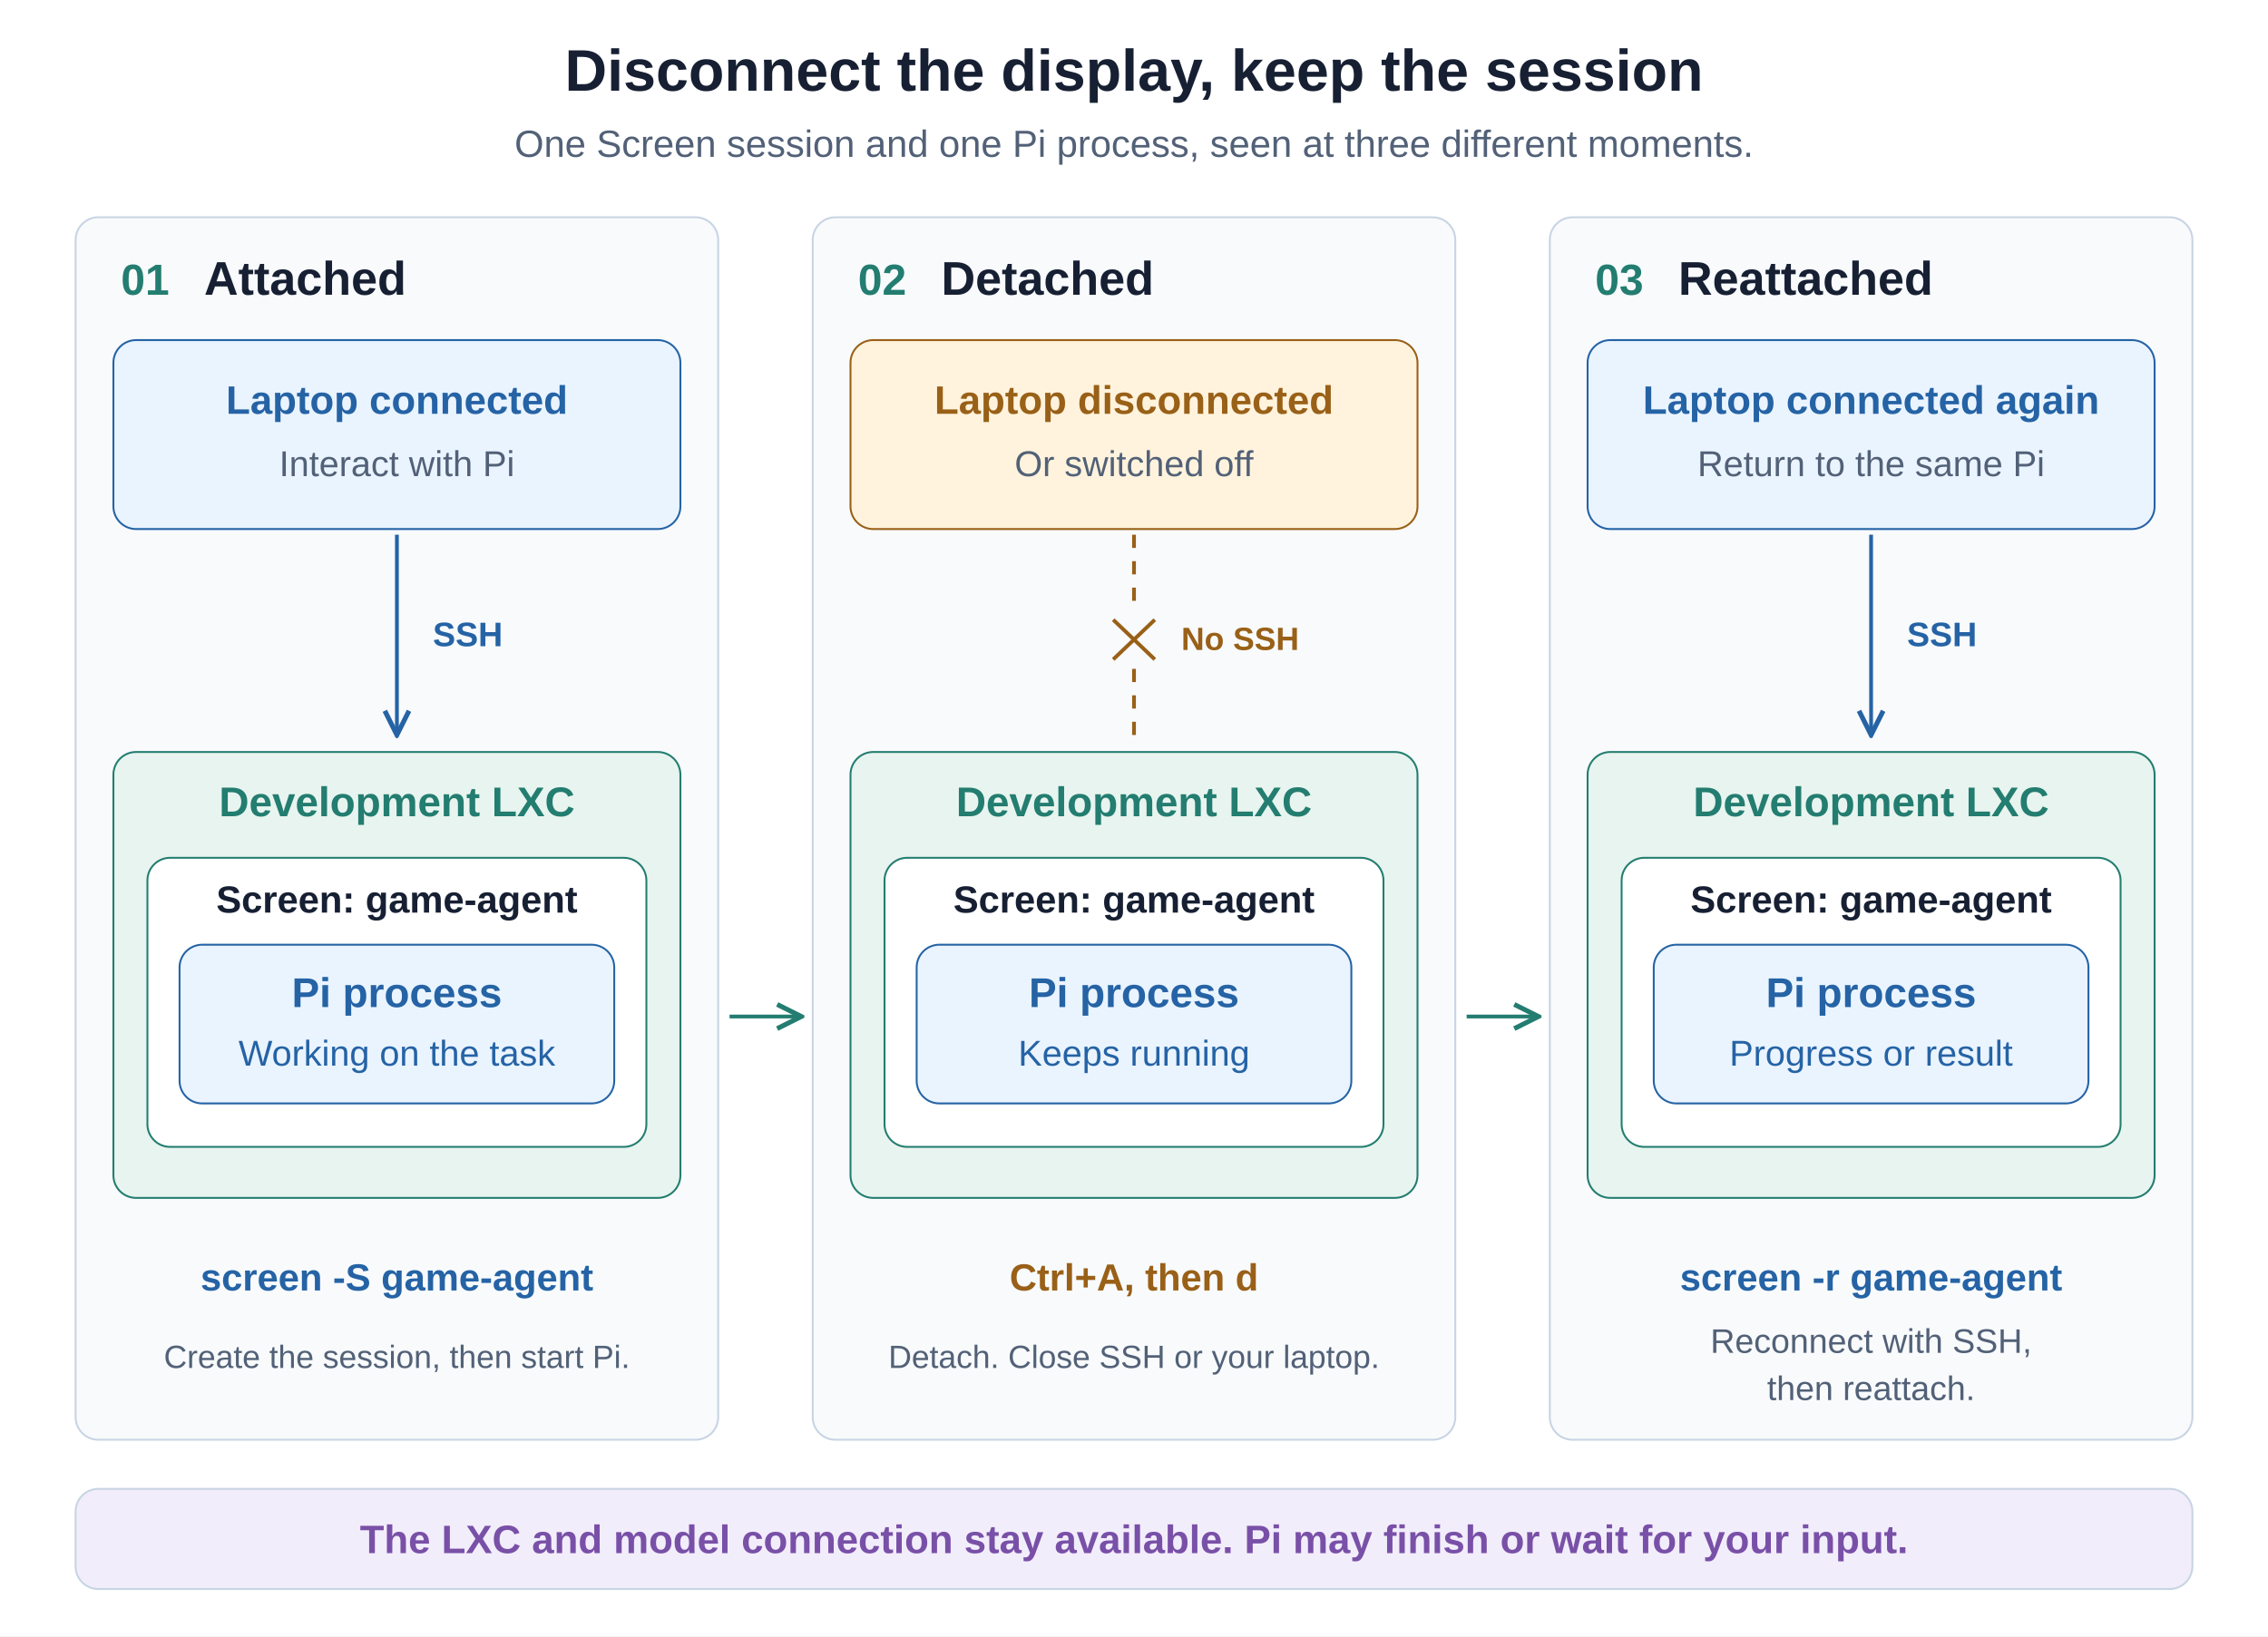
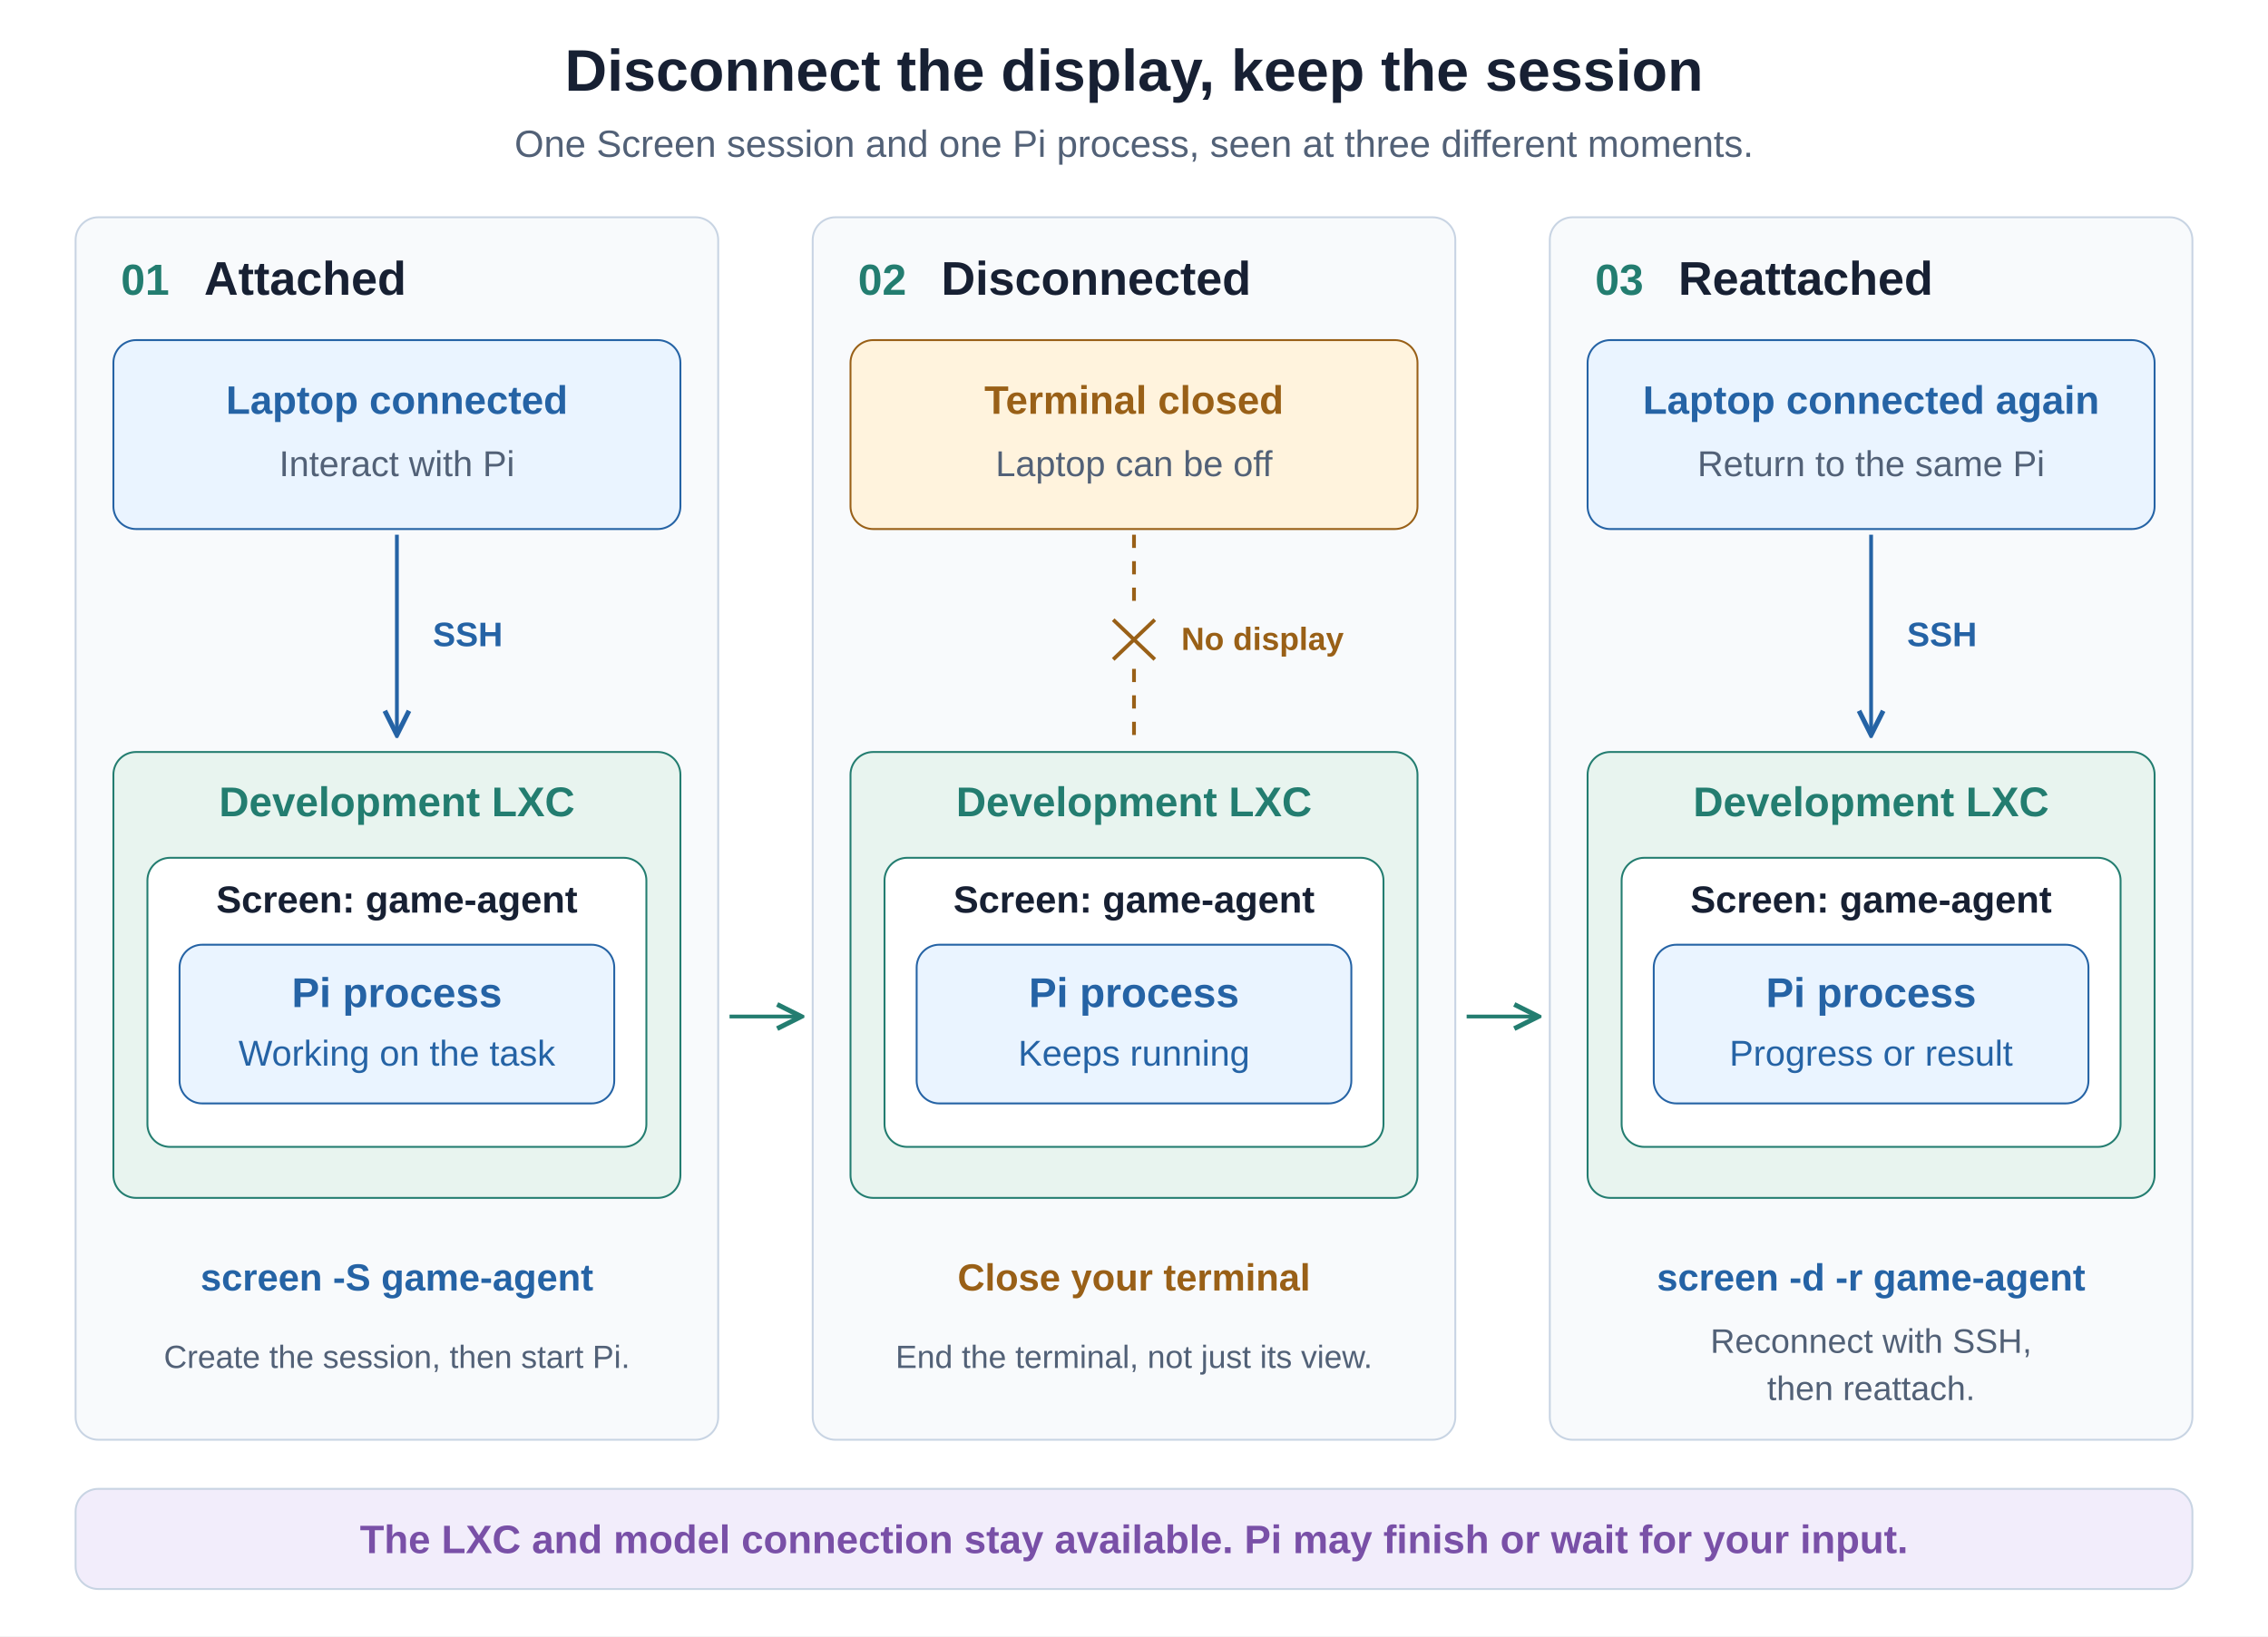
<svg xmlns="http://www.w3.org/2000/svg" viewBox="0 0 1200 866" role="img" aria-labelledby="title desc">
  <defs>
    <marker id="blue" viewBox="0 0 10 10" refX="9" refY="5" markerWidth="8" markerHeight="8" orient="auto-start-reverse">
      <path d="M1 1 L9 5 L1 9" fill="none" stroke="#2563a5" stroke-width="1.6" />
    </marker>
    <marker id="purple" viewBox="0 0 10 10" refX="9" refY="5" markerWidth="8" markerHeight="8" orient="auto-start-reverse">
      <path d="M1 1 L9 5 L1 9" fill="none" stroke="#7950a7" stroke-width="1.6" />
    </marker>
    <marker id="teal" viewBox="0 0 10 10" refX="9" refY="5" markerWidth="8" markerHeight="8" orient="auto-start-reverse">
      <path d="M1 1 L9 5 L1 9" fill="none" stroke="#237d70" stroke-width="1.6" />
    </marker>
  </defs>
  <rect width="1200" height="866" fill="white" />
  <g font-family="Arial, Helvetica, sans-serif">
    <text x="600" y="48" font-size="31" fill="#172033" font-weight="700" text-anchor="middle">Disconnect the display, keep the session</text>
    <text x="600" y="83" font-size="20" fill="#526177" font-weight="400" text-anchor="middle">One Screen session and one Pi process, seen at three different moments.</text>
    <rect x="40" y="115" width="340" height="647" rx="12" fill="#f8fafc" stroke="#c8d4e3" />
    <text x="64" y="156" font-size="23" fill="#237d70" font-weight="700" text-anchor="start">01</text>
    <text x="108" y="156" font-size="25" fill="#172033" font-weight="700" text-anchor="start">Attached</text>
    <rect x="60" y="180" width="300" height="100" rx="12" fill="#eaf4ff" stroke="#2563a5" />
    <text x="210" y="219" font-size="21" fill="#2563a5" font-weight="700" text-anchor="middle">Laptop connected</text>
    <text x="210" y="252" font-size="19" fill="#526177" font-weight="400" text-anchor="middle">Interact with Pi</text>
    <path d="M210 283 L210 389" fill="none" stroke="#2563a5" stroke-width="2" marker-end="url(#blue)" />
    <text x="229" y="342" font-size="18" fill="#2563a5" font-weight="700" text-anchor="start">SSH</text>
    <rect x="60" y="398" width="300" height="236" rx="12" fill="#e8f4ef" stroke="#237d70" />
    <text x="210" y="432" font-size="22" fill="#237d70" font-weight="700" text-anchor="middle">Development LXC</text>
    <rect x="78" y="454" width="264" height="153" rx="12" fill="#ffffff" stroke="#237d70" />
    <text x="210" y="483" font-size="20" fill="#172033" font-weight="700" text-anchor="middle">Screen: game-agent</text>
    <rect x="95" y="500" width="230" height="84" rx="12" fill="#eaf4ff" stroke="#2563a5" />
    <text x="210" y="533" font-size="22" fill="#2563a5" font-weight="700" text-anchor="middle">Pi process</text>
    <text x="210" y="564" font-size="19" fill="#2563a5" font-weight="400" text-anchor="middle">Working on the task</text>
    <text x="210" y="683" font-size="20" fill="#2563a5" font-weight="700" text-anchor="middle">screen -S game-agent</text>
    <text x="210" y="724" font-size="17" fill="#526177" font-weight="400" text-anchor="middle">Create the session, then start Pi.</text>
    <rect x="430" y="115" width="340" height="647" rx="12" fill="#f8fafc" stroke="#c8d4e3" />
    <text x="454" y="156" font-size="23" fill="#237d70" font-weight="700" text-anchor="start">02</text>
-     <text x="498" y="156" font-size="25" fill="#172033" font-weight="700" text-anchor="start">Detached</text>
+     <text x="498" y="156" font-size="25" fill="#172033" font-weight="700" text-anchor="start">Disconnected</text>
    <rect x="450" y="180" width="300" height="100" rx="12" fill="#fff3dd" stroke="#996017" />
-     <text x="600" y="219" font-size="21" fill="#996017" font-weight="700" text-anchor="middle">Laptop disconnected</text>
-     <text x="600" y="252" font-size="19" fill="#526177" font-weight="400" text-anchor="middle">Or switched off</text>
+     <text x="600" y="219" font-size="21" fill="#996017" font-weight="700" text-anchor="middle">Terminal closed</text>
+     <text x="600" y="252" font-size="19" fill="#526177" font-weight="400" text-anchor="middle">Laptop can be off</text>
    <path d="M600 283 L600 320" fill="none" stroke="#996017" stroke-width="2" stroke-dasharray="7 7" />
    <path d="M600 354 L600 389" fill="none" stroke="#996017" stroke-width="2" stroke-dasharray="7 7" />
    <path d="M589 328 L611 349" fill="none" stroke="#996017" stroke-width="2" />
    <path d="M611 328 L589 349" fill="none" stroke="#996017" stroke-width="2" />
-     <text x="625" y="344" font-size="17" fill="#996017" font-weight="700" text-anchor="start">No SSH</text>
+     <text x="625" y="344" font-size="17" fill="#996017" font-weight="700" text-anchor="start">No display</text>
    <rect x="450" y="398" width="300" height="236" rx="12" fill="#e8f4ef" stroke="#237d70" />
    <text x="600" y="432" font-size="22" fill="#237d70" font-weight="700" text-anchor="middle">Development LXC</text>
    <rect x="468" y="454" width="264" height="153" rx="12" fill="#ffffff" stroke="#237d70" />
    <text x="600" y="483" font-size="20" fill="#172033" font-weight="700" text-anchor="middle">Screen: game-agent</text>
    <rect x="485" y="500" width="230" height="84" rx="12" fill="#eaf4ff" stroke="#2563a5" />
    <text x="600" y="533" font-size="22" fill="#2563a5" font-weight="700" text-anchor="middle">Pi process</text>
    <text x="600" y="564" font-size="19" fill="#2563a5" font-weight="400" text-anchor="middle">Keeps running</text>
-     <text x="600" y="683" font-size="20" fill="#996017" font-weight="700" text-anchor="middle">Ctrl+A, then d</text>
-     <text x="600" y="724" font-size="17" fill="#526177" font-weight="400" text-anchor="middle">Detach. Close SSH or your laptop.</text>
+     <text x="600" y="683" font-size="20" fill="#996017" font-weight="700" text-anchor="middle">Close your terminal</text>
+     <text x="600" y="724" font-size="17" fill="#526177" font-weight="400" text-anchor="middle">End the terminal, not just its view.</text>
    <rect x="820" y="115" width="340" height="647" rx="12" fill="#f8fafc" stroke="#c8d4e3" />
    <text x="844" y="156" font-size="23" fill="#237d70" font-weight="700" text-anchor="start">03</text>
    <text x="888" y="156" font-size="25" fill="#172033" font-weight="700" text-anchor="start">Reattached</text>
    <rect x="840" y="180" width="300" height="100" rx="12" fill="#eaf4ff" stroke="#2563a5" />
    <text x="990" y="219" font-size="21" fill="#2563a5" font-weight="700" text-anchor="middle">Laptop connected again</text>
    <text x="990" y="252" font-size="19" fill="#526177" font-weight="400" text-anchor="middle">Return to the same Pi</text>
    <path d="M990 283 L990 389" fill="none" stroke="#2563a5" stroke-width="2" marker-end="url(#blue)" />
    <text x="1009" y="342" font-size="18" fill="#2563a5" font-weight="700" text-anchor="start">SSH</text>
    <rect x="840" y="398" width="300" height="236" rx="12" fill="#e8f4ef" stroke="#237d70" />
    <text x="990" y="432" font-size="22" fill="#237d70" font-weight="700" text-anchor="middle">Development LXC</text>
    <rect x="858" y="454" width="264" height="153" rx="12" fill="#ffffff" stroke="#237d70" />
    <text x="990" y="483" font-size="20" fill="#172033" font-weight="700" text-anchor="middle">Screen: game-agent</text>
    <rect x="875" y="500" width="230" height="84" rx="12" fill="#eaf4ff" stroke="#2563a5" />
    <text x="990" y="533" font-size="22" fill="#2563a5" font-weight="700" text-anchor="middle">Pi process</text>
    <text x="990" y="564" font-size="19" fill="#2563a5" font-weight="400" text-anchor="middle">Progress or result</text>
-     <text x="990" y="683" font-size="20" fill="#2563a5" font-weight="700" text-anchor="middle">screen -r game-agent</text>
+     <text x="990" y="683" font-size="20" fill="#2563a5" font-weight="700" text-anchor="middle">screen -d -r game-agent</text>
    <text x="990" y="716" font-size="18" fill="#526177" font-weight="400" text-anchor="middle">Reconnect with SSH,</text>
    <text x="990" y="741" font-size="18" fill="#526177" font-weight="400" text-anchor="middle">then reattach.</text>
    <path d="M386 538 L424 538" fill="none" stroke="#237d70" stroke-width="2" marker-end="url(#teal)" />
    <path d="M776 538 L814 538" fill="none" stroke="#237d70" stroke-width="2" marker-end="url(#teal)" />
    <rect x="40" y="788" width="1120" height="53" rx="12" fill="#f2edfb" stroke="#c8d4e3" />
    <text x="600" y="822" font-size="21" fill="#7950a7" font-weight="700" text-anchor="middle">The LXC and model connection stay available. Pi may finish or wait for your input.</text>
  </g>
</svg>
